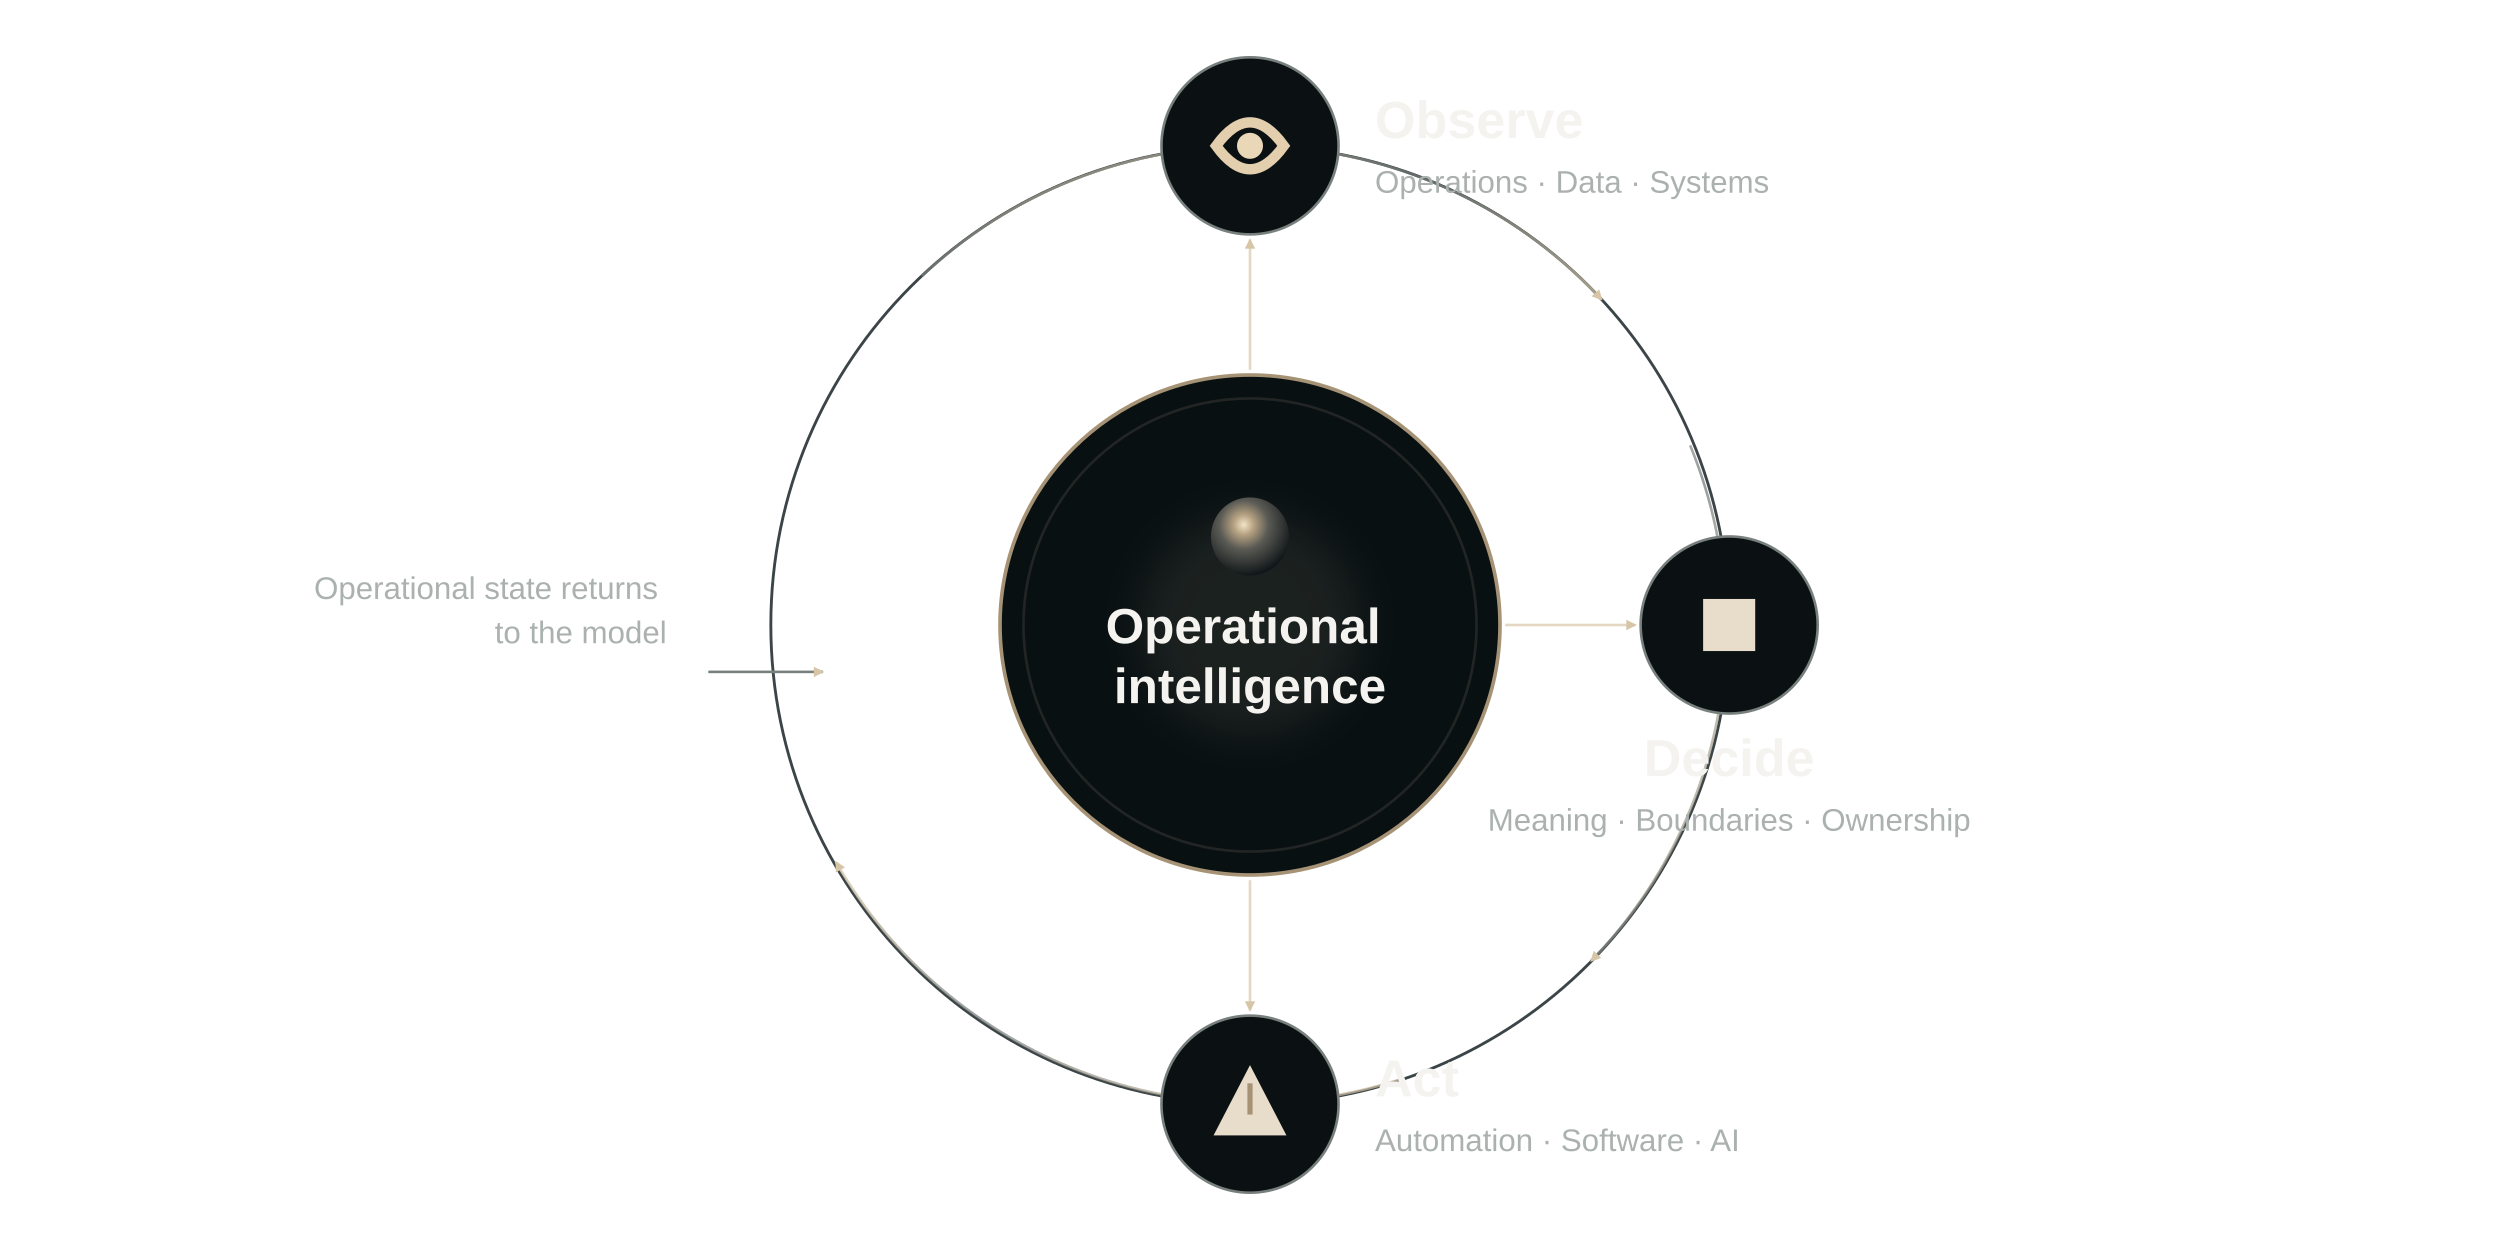
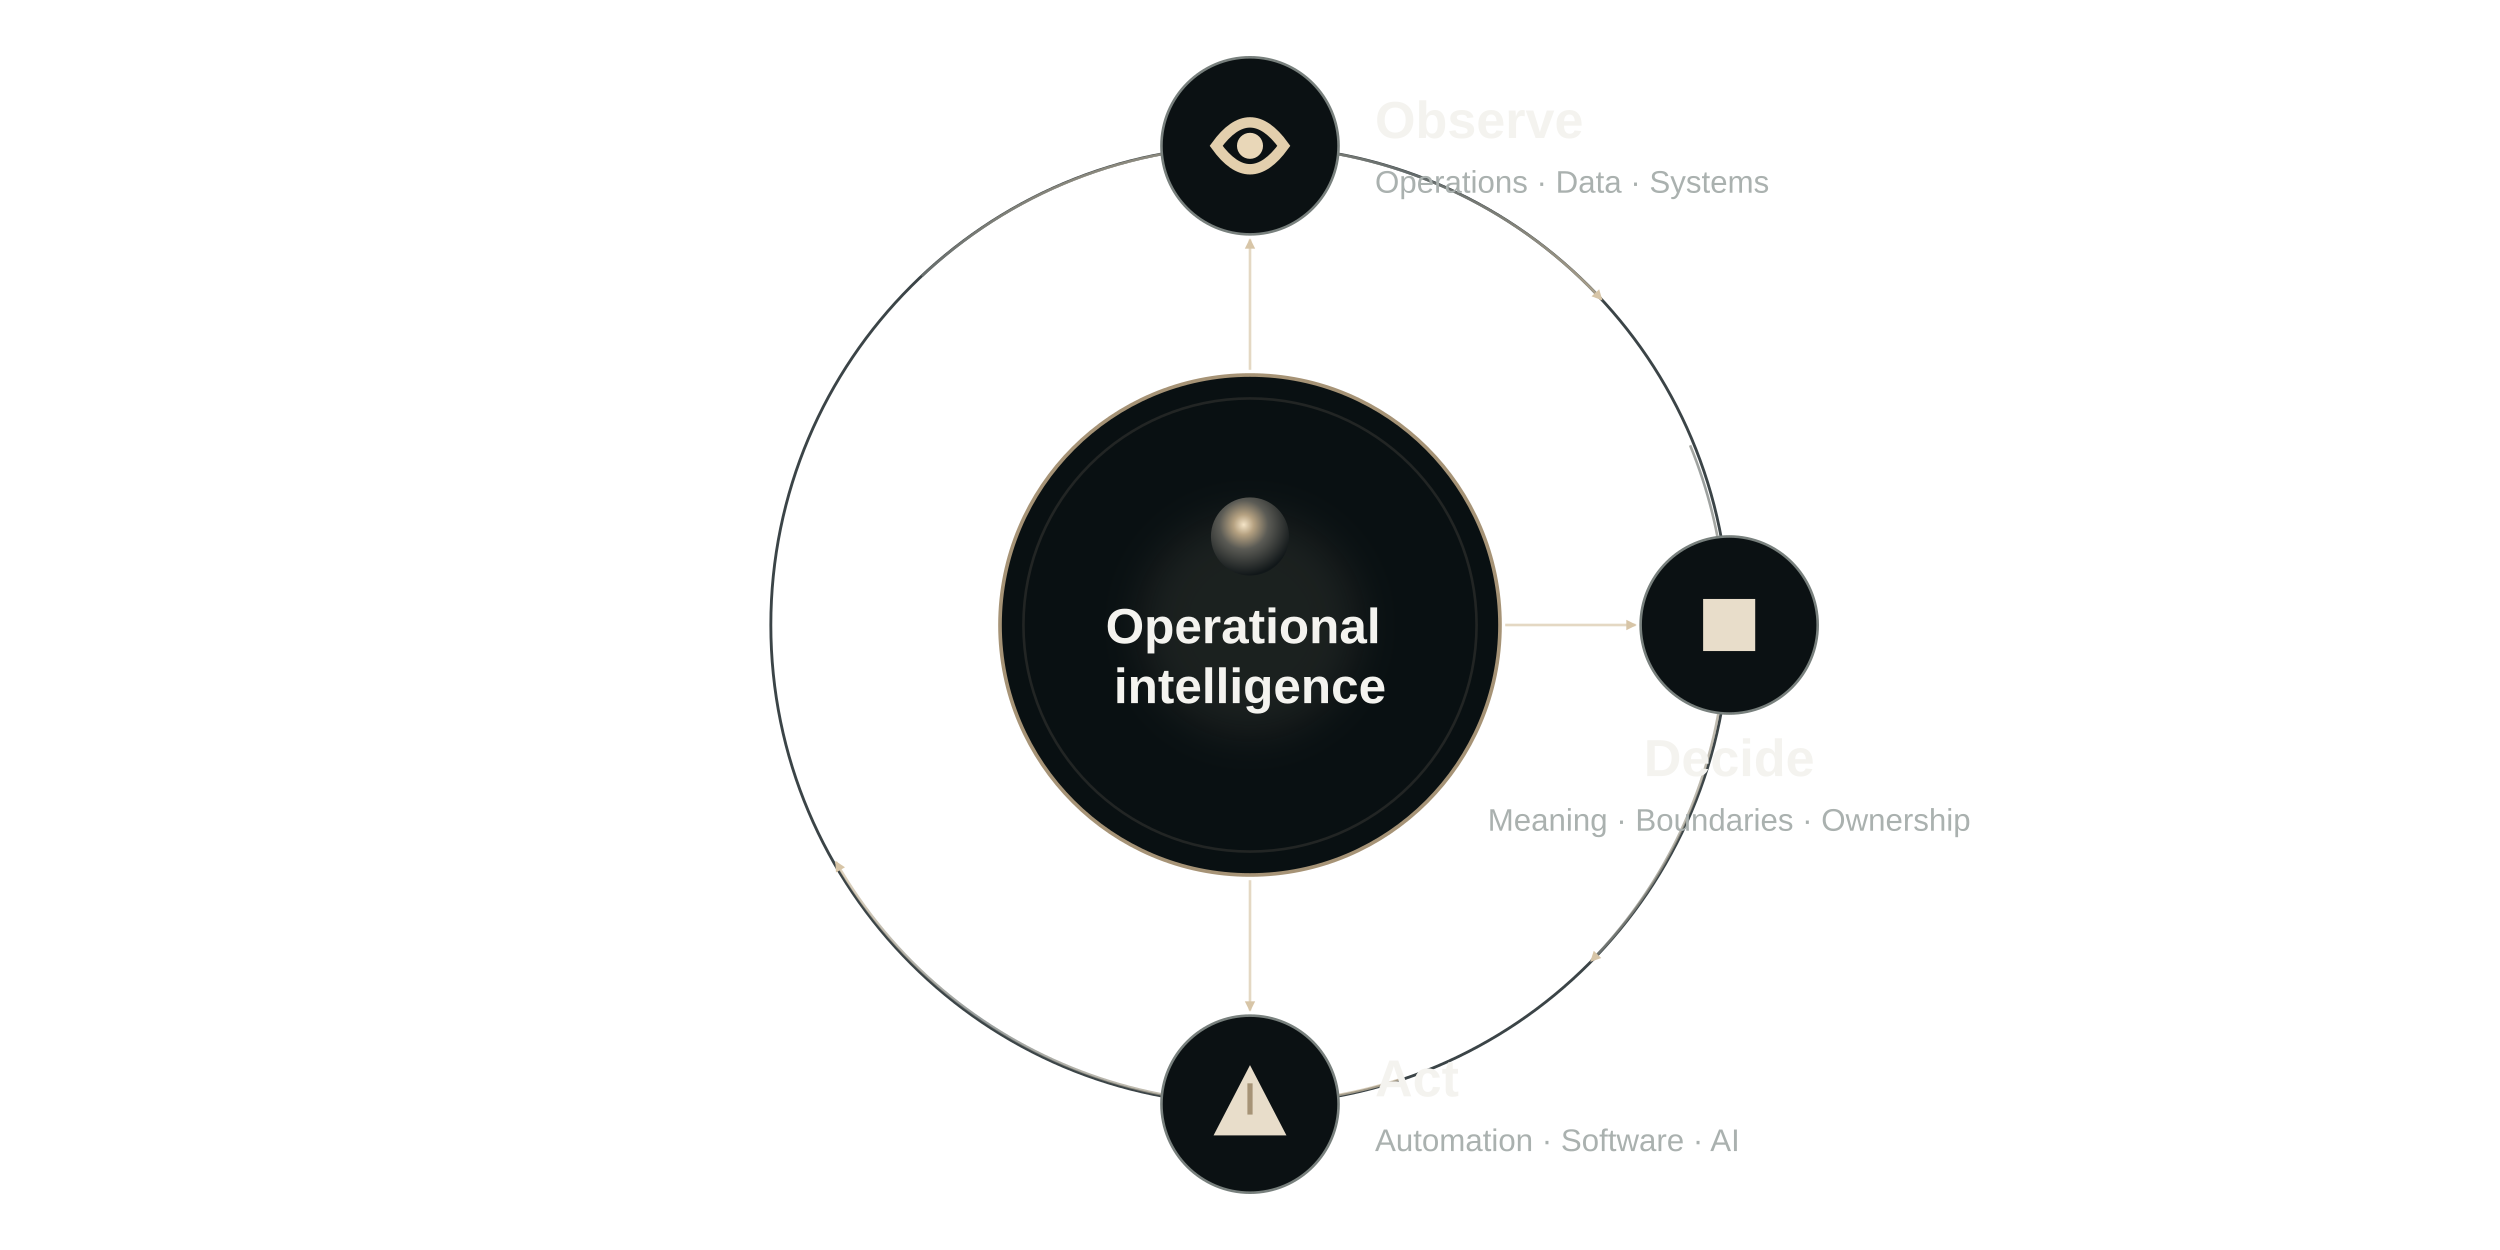
<svg xmlns="http://www.w3.org/2000/svg" width="960" height="480" viewBox="0 0 960 480" role="img" aria-labelledby="title desc">
  <defs>
    <radialGradient id="orb" cx="42%" cy="35%" r="65%">
      <stop stop-color="#F4E4C7" />
      <stop offset=".2" stop-color="#B5A181" />
      <stop offset=".48" stop-color="#5B5B55" />
      <stop offset="1" stop-color="#111719" />
    </radialGradient>
    <linearGradient id="ring" x1="0" y1="0" x2="1" y2="1">
      <stop stop-color="#D8C6A8" />
      <stop offset=".45" stop-color="#737A79" />
      <stop offset="1" stop-color="#D8C6A8" />
    </linearGradient>
    <filter id="glow" x="-100%" y="-100%" width="300%" height="300%">
      <feGaussianBlur stdDeviation="8" />
    </filter>
    <marker id="arrow" viewBox="0 0 10 10" refX="8" refY="5" markerWidth="5" markerHeight="5" orient="auto">
      <path d="M1 1l8 4-8 4z" fill="#D7C5A7" />
    </marker>
  </defs>
  <g font-family="Manrope,Arial,sans-serif" transform="translate(480 240)">
    <circle r="184" fill="none" stroke="#3B4447" stroke-width="1.1" />
    <path d="M-126-134A184 184 0 0 1 135-125" fill="none" stroke="url(#ring)" stroke-opacity=".72" marker-end="url(#arrow)" />
    <path d="M169-69A184 184 0 0 1 131 129" fill="none" stroke="url(#ring)" stroke-opacity=".72" marker-end="url(#arrow)" />
    <path d="M59 174A184 184 0 0 1-159 91" fill="none" stroke="url(#ring)" stroke-opacity=".72" marker-end="url(#arrow)" />
    <circle r="96" fill="#091012" stroke="#A69376" stroke-width="1.4" />
    <circle r="87" fill="none" stroke="#D8C6A8" stroke-opacity=".12" />
    <circle r="42" fill="#D7C4A4" opacity=".09" filter="url(#glow)" />
    <circle cy="-34" r="15" fill="url(#orb)" />
    <text y="7" fill="#F4F3EF" font-size="19" text-anchor="middle" font-weight="600">
      <tspan x="0">Operational</tspan>
      <tspan x="0" dy="23">intelligence</tspan>
    </text>
    <g fill="none" stroke="#D8C6A8" stroke-opacity=".68" marker-end="url(#arrow)">
      <path d="M0-98v-50" />
      <path d="M98 0h50" />
      <path d="M0 98v50" />
    </g>
    <g transform="translate(0 -184)">
      <circle r="34" fill="#0B1113" stroke="#78807D" />
      <path d="M-13 0Q0-18 13 0Q0 18-13 0z" fill="none" stroke="#E3CFAD" stroke-width="4" />
      <circle r="5" fill="#E9D7B8" />
      <text x="48" y="-3" fill="#F4F3EF" font-size="20" font-weight="600">Observe</text>
      <text x="48" y="18" fill="#AAB1AF" font-size="12">Operations · Data · Systems</text>
    </g>
    <g transform="translate(184 0)">
      <circle r="34" fill="#0B1113" stroke="#78807D" />
      <rect x="-10" y="-10" width="20" height="20" fill="#E8DDCA" />
      <text x="0" y="58" fill="#F4F3EF" font-size="20" text-anchor="middle" font-weight="600">Decide</text>
      <text x="0" y="79" fill="#AAB1AF" font-size="12" text-anchor="middle">Meaning · Boundaries · Ownership</text>
    </g>
    <g transform="translate(0 184)">
      <circle r="34" fill="#0B1113" stroke="#78807D" />
      <path d="M0-15l14 27h-28z" fill="#E8DDCA" />
      <path d="M0-8v12" stroke="#A69376" stroke-width="2" />
      <text x="48" y="-3" fill="#F4F3EF" font-size="20" font-weight="600">Act</text>
      <text x="48" y="18" fill="#AAB1AF" font-size="12">Automation · Software · AI</text>
    </g>
-     <text x="-224" y="-10" fill="#AAB1AF" font-size="12" text-anchor="end">
-       <tspan x="-224">Operational state returns</tspan>
-       <tspan x="-224" dy="17">to the model</tspan>
-     </text>
-     <path d="M-208 18h44" fill="none" stroke="#78807D" stroke-width="1" marker-end="url(#arrow)" />
  </g>
</svg>
